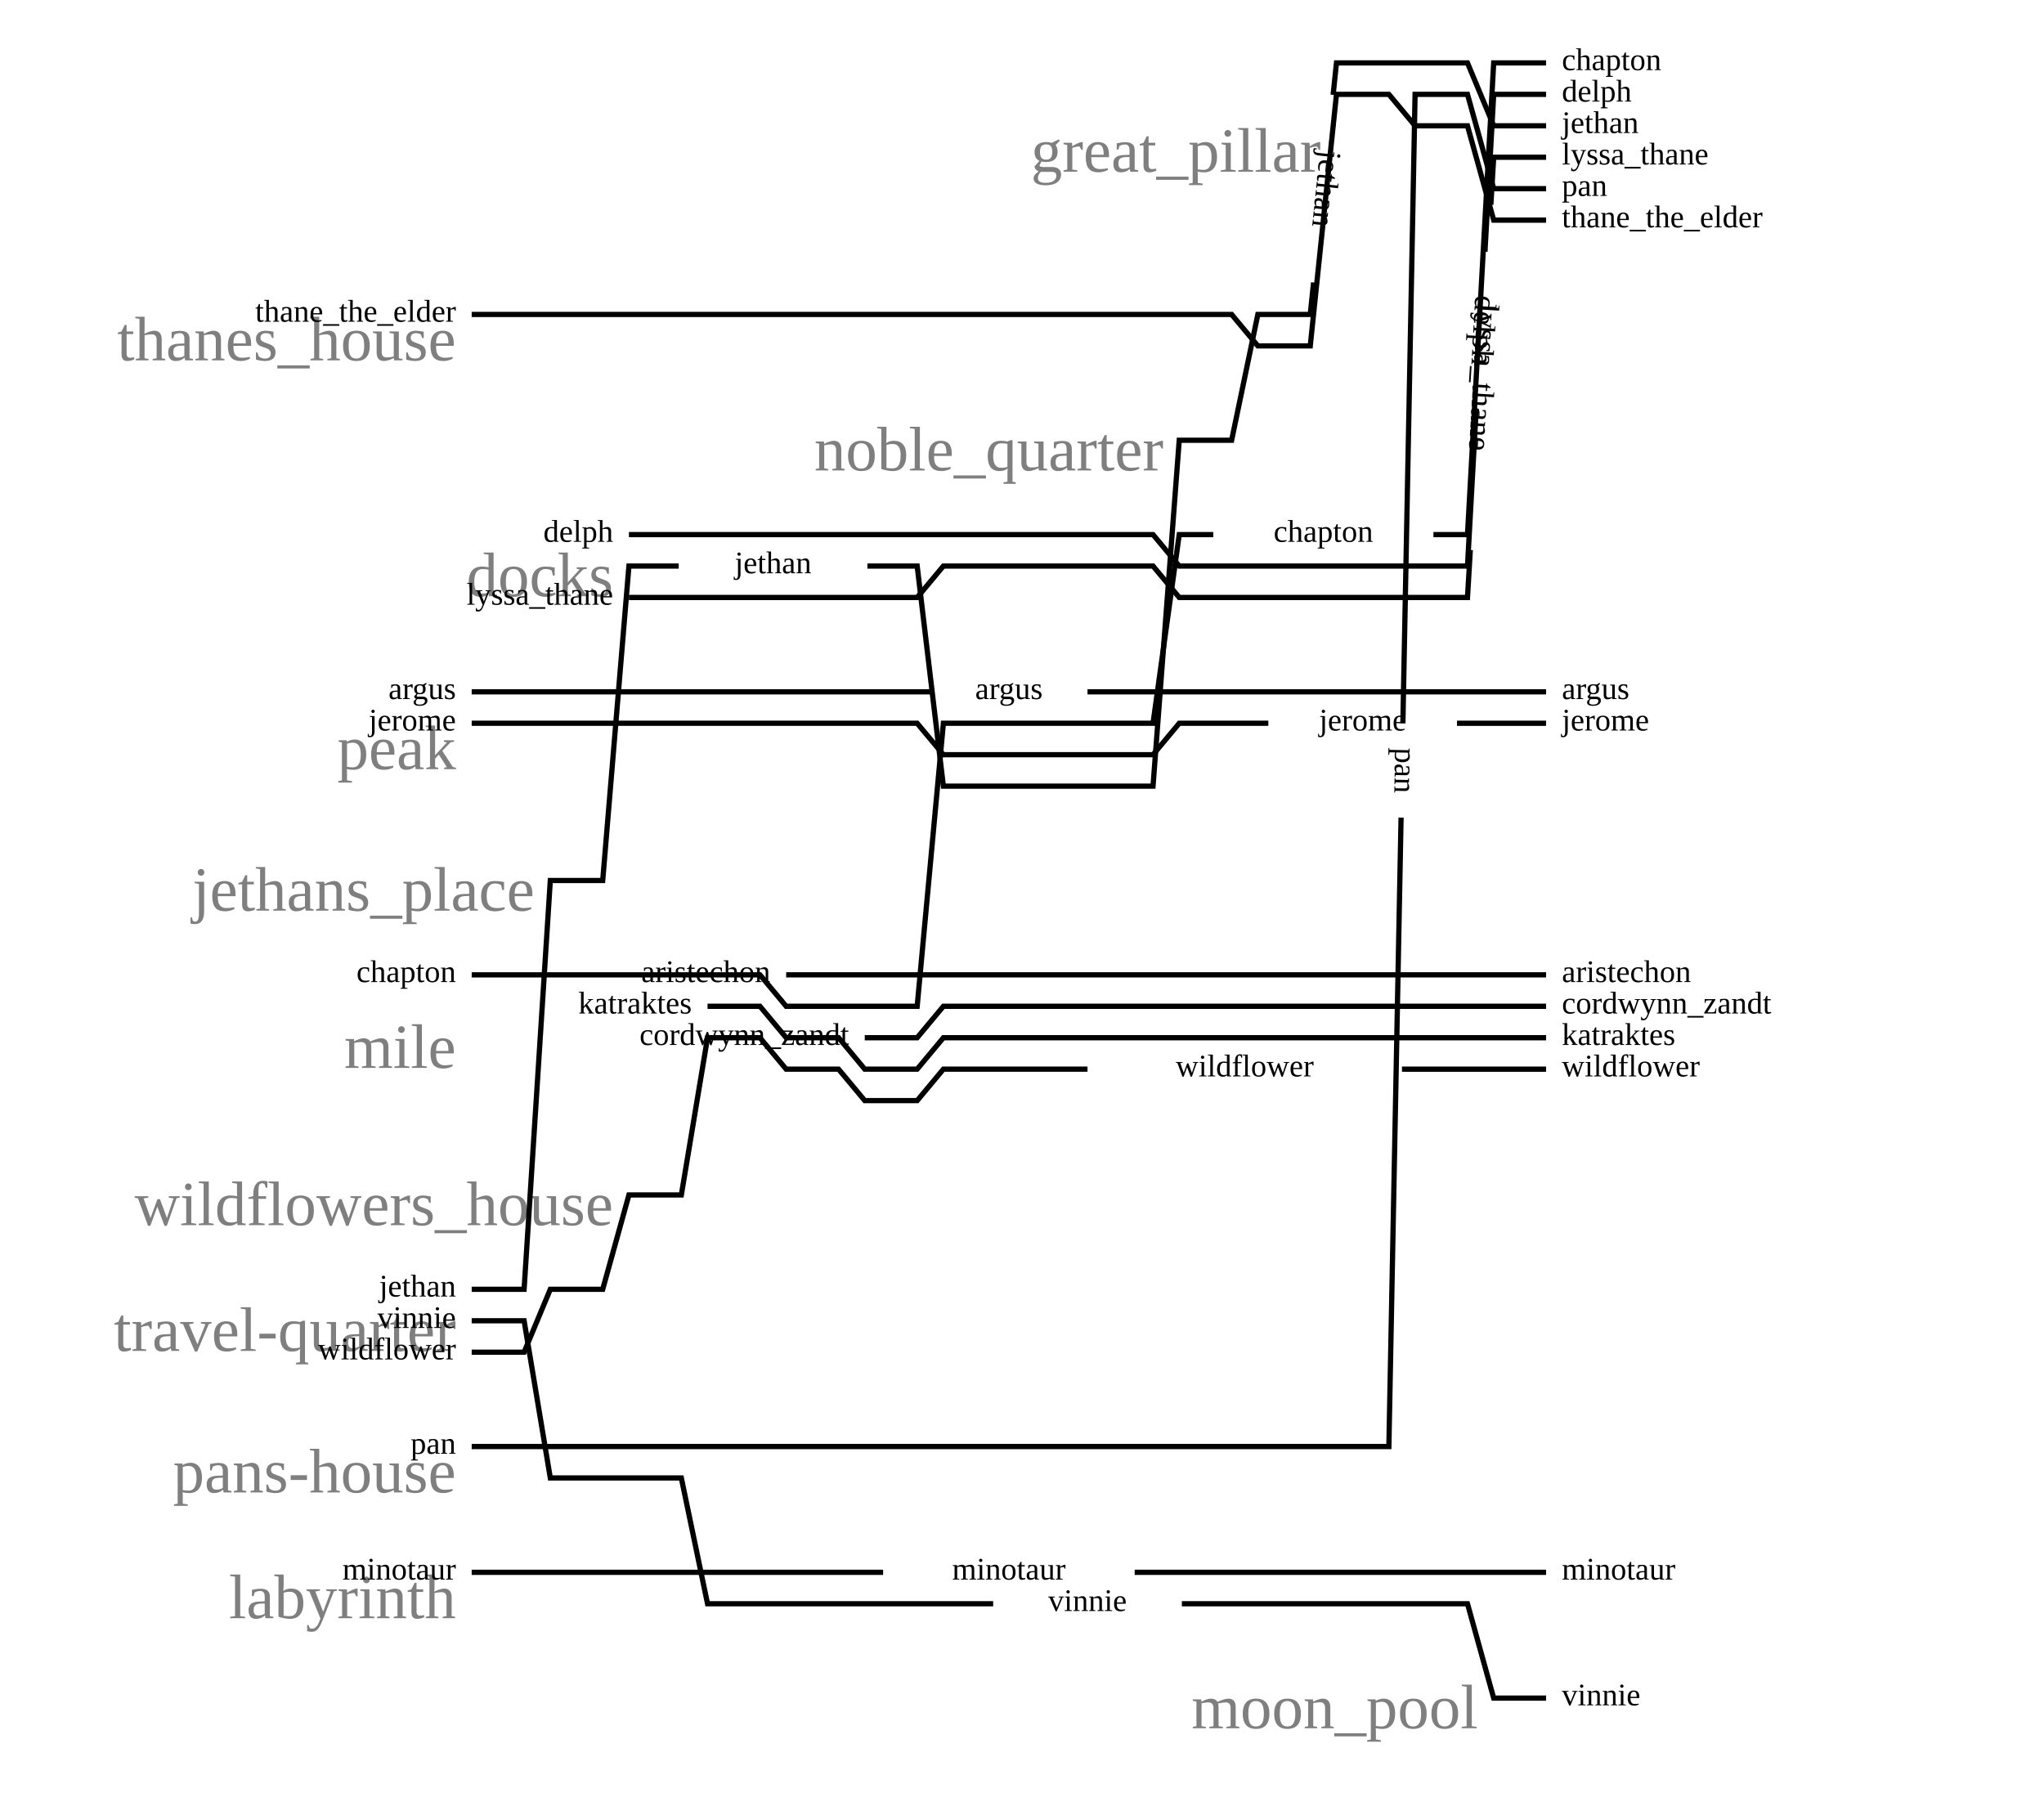
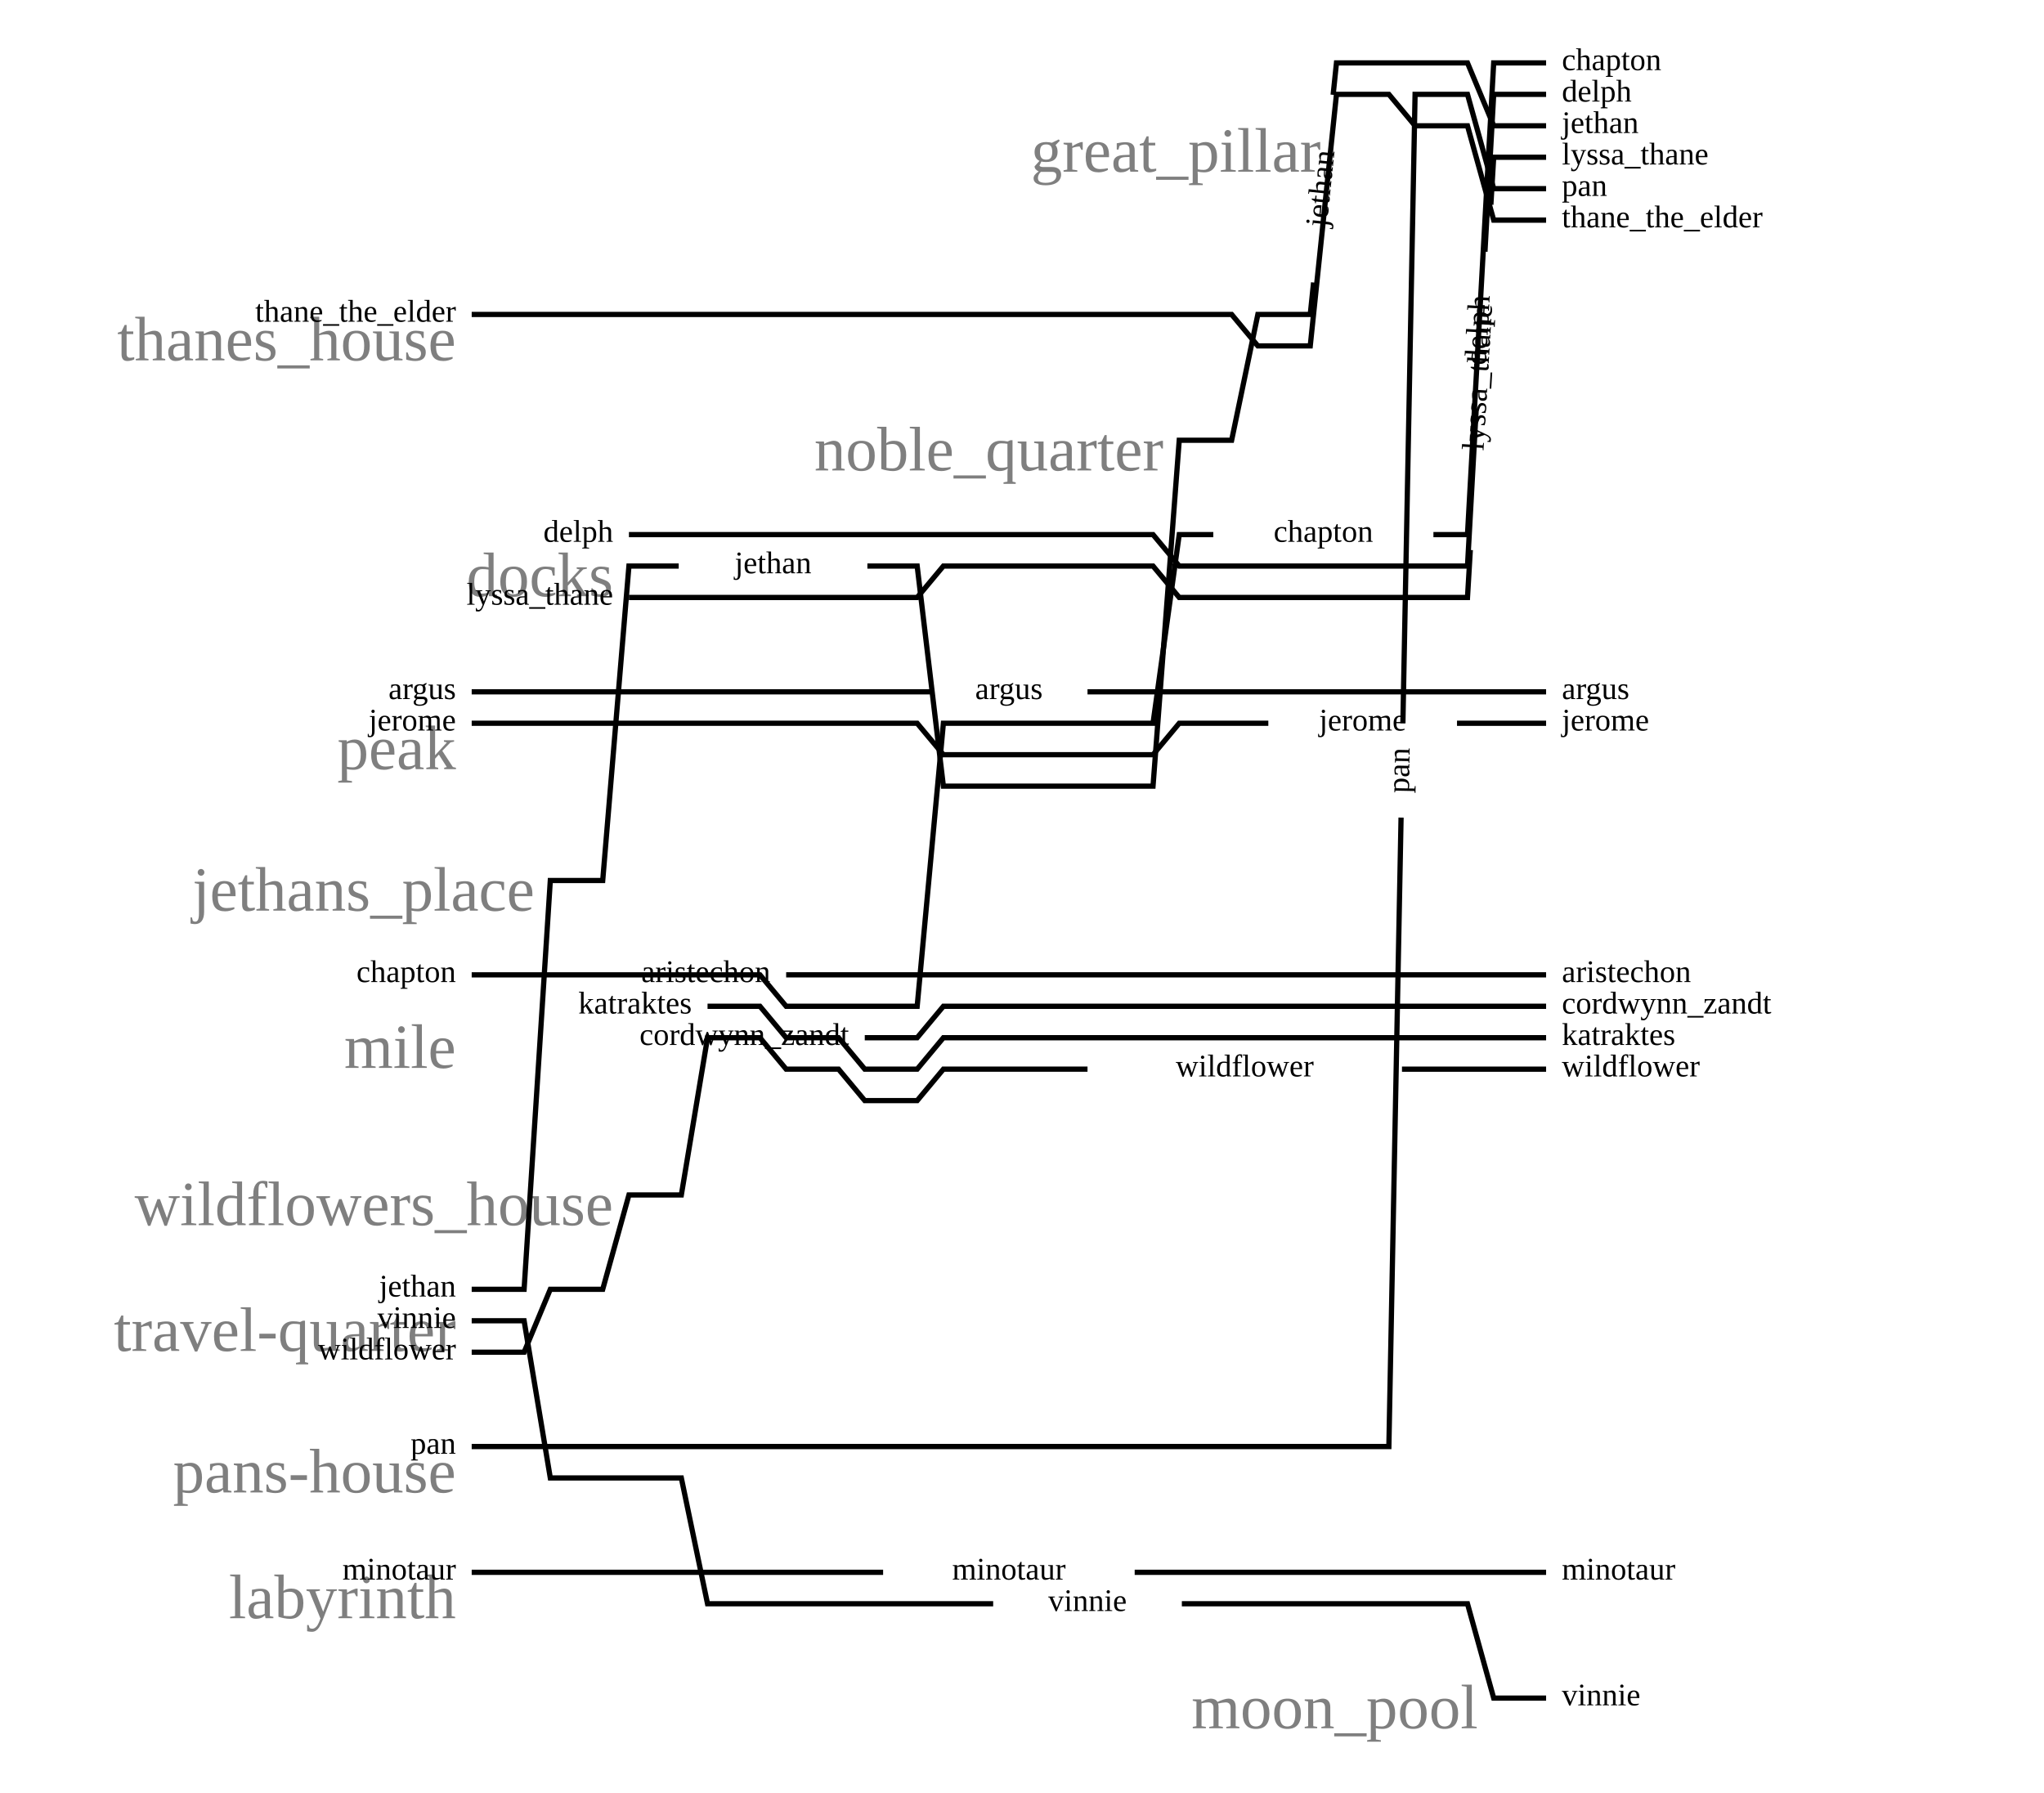
<svg xmlns="http://www.w3.org/2000/svg" width="390" height="342">
  <text x="252" y="30.0" text-anchor="end" dominant-baseline="middle" font-size="12" opacity="0.5">great_pillar</text>
  <text x="87" y="66.0" text-anchor="end" dominant-baseline="middle" font-size="12" opacity="0.5">thanes_house</text>
  <text x="222" y="87.0" text-anchor="end" dominant-baseline="middle" font-size="12" opacity="0.5">noble_quarter</text>
  <text x="117" y="111.0" text-anchor="end" dominant-baseline="middle" font-size="12" opacity="0.5">docks</text>
  <text x="87" y="144.0" text-anchor="end" dominant-baseline="middle" font-size="12" opacity="0.5">peak</text>
  <text x="102" y="171.0" text-anchor="end" dominant-baseline="middle" font-size="12" opacity="0.5">jethans_place</text>
  <text x="87" y="201.0" text-anchor="end" dominant-baseline="middle" font-size="12" opacity="0.5">mile</text>
  <text x="117" y="231.0" text-anchor="end" dominant-baseline="middle" font-size="12" opacity="0.5">wildflowers_house</text>
  <text x="87" y="255.0" text-anchor="end" dominant-baseline="middle" font-size="12" opacity="0.5">travel-quarter</text>
  <text x="87" y="282.0" text-anchor="end" dominant-baseline="middle" font-size="12" opacity="0.5">pans-house</text>
  <text x="87" y="306.0" text-anchor="end" dominant-baseline="middle" font-size="12" opacity="0.5">labyrinth</text>
  <text x="282" y="327.0" text-anchor="end" dominant-baseline="middle" font-size="12" opacity="0.5">moon_pool</text>
  <text x="252.5" y="102.0" transform="rotate(0.0 252.5 102.0)" text-anchor="middle" dominant-baseline="middle" font-size="6">chapton</text>
  <path id="thread_chapton_0" fill="none" stroke="black" stroke_width="3" d="M 90 186 145 186 150 192 175 192 180 138 220 138 225 102 231.5 102.0" />
  <path id="thread_chapton_1" fill="none" stroke="black" stroke_width="3" d="M 273.5 102.0 280 102 285 12 295 12" />
  <text x="87" y="186" text-anchor="end" dominant-baseline="middle" font-size="6">chapton</text>
  <text x="298" y="12" text-anchor="start" dominant-baseline="middle" font-size="6">chapton</text>
  <text x="207.5" y="306.0" transform="rotate(0.0 207.5 306.0)" text-anchor="middle" dominant-baseline="middle" font-size="6">vinnie</text>
  <path id="thread_vinnie_0" fill="none" stroke="black" stroke_width="3" d="M 90 252 100 252 105 282 130 282 135 306 189.5 306.0" />
  <path id="thread_vinnie_1" fill="none" stroke="black" stroke_width="3" d="M 225.5 306.0 280 306 285 324 295 324" />
  <text x="87" y="252" text-anchor="end" dominant-baseline="middle" font-size="6">vinnie</text>
  <text x="298" y="324" text-anchor="start" dominant-baseline="middle" font-size="6">vinnie</text>
  <text x="237.5" y="204.0" transform="rotate(0.0 237.5 204.0)" text-anchor="middle" dominant-baseline="middle" font-size="6">wildflower</text>
  <path id="thread_wildflower_0" fill="none" stroke="black" stroke_width="3" d="M 90 258 100 258 105 246 115 246 120 228 130 228 135 198 145 198 150 204 160 204 165 210 175 210 180 204 207.5 204.0" />
  <path id="thread_wildflower_1" fill="none" stroke="black" stroke_width="3" d="M 267.5 204.0 295 204" />
  <text x="87" y="258" text-anchor="end" dominant-baseline="middle" font-size="6">wildflower</text>
  <text x="298" y="204" text-anchor="start" dominant-baseline="middle" font-size="6">wildflower</text>
  <text x="147.5" y="108.0" transform="rotate(0.0 147.5 108.0)" text-anchor="middle" dominant-baseline="middle" font-size="6">jethan</text>
-   <text x="252.5" y="36.0" transform="rotate(95.94686 252.5 36.0)" text-anchor="middle" dominant-baseline="middle" font-size="6">jethan</text>
+   <text x="252.5" y="36.0" transform="rotate(-84.05314 252.5 36.0)" text-anchor="middle" dominant-baseline="middle" font-size="6">jethan</text>
  <path id="thread_jethan_0" fill="none" stroke="black" stroke_width="3" d="M 90 246 100 246 105 168 115 168 120 108 129.5 108.0" />
  <path id="thread_jethan_1" fill="none" stroke="black" stroke_width="3" d="M 165.5 108.0 175 108 180 150 220 150 225 84 235 84 240 60 250 60 250.635 53.903" />
  <path id="thread_jethan_2" fill="none" stroke="black" stroke_width="3" d="M 254.365 18.097 255 12 280 12 285 24 295 24" />
  <text x="87" y="246" text-anchor="end" dominant-baseline="middle" font-size="6">jethan</text>
  <text x="298" y="24" text-anchor="start" dominant-baseline="middle" font-size="6">jethan</text>
-   <text x="267.5" y="147.0" transform="rotate(91.11024 267.5 147.0)" text-anchor="middle" dominant-baseline="middle" font-size="6">pan</text>
+   <text x="267.5" y="147.0" transform="rotate(-88.88976 267.5 147.0)" text-anchor="middle" dominant-baseline="middle" font-size="6">pan</text>
  <path id="thread_pan_0" fill="none" stroke="black" stroke_width="3" d="M 90 276 265 276 267.326 155.998" />
  <path id="thread_pan_1" fill="none" stroke="black" stroke_width="3" d="M 267.674 138.002 270 18 280 18 285 36 295 36" />
  <text x="87" y="276" text-anchor="end" dominant-baseline="middle" font-size="6">pan</text>
  <text x="298" y="36" text-anchor="start" dominant-baseline="middle" font-size="6">pan</text>
  <text x="192.5" y="300.0" transform="rotate(0.0 192.5 300.0)" text-anchor="middle" dominant-baseline="middle" font-size="6">minotaur</text>
  <path id="thread_minotaur_0" fill="none" stroke="black" stroke_width="3" d="M 90 300 168.5 300.0" />
  <path id="thread_minotaur_1" fill="none" stroke="black" stroke_width="3" d="M 216.5 300.0 295 300" />
  <text x="87" y="300" text-anchor="end" dominant-baseline="middle" font-size="6">minotaur</text>
  <text x="298" y="300" text-anchor="start" dominant-baseline="middle" font-size="6">minotaur</text>
  <text x="192.5" y="132.0" transform="rotate(0.0 192.5 132.0)" text-anchor="middle" dominant-baseline="middle" font-size="6">argus</text>
  <path id="thread_argus_0" fill="none" stroke="black" stroke_width="3" d="M 90 132 177.5 132.0" />
  <path id="thread_argus_1" fill="none" stroke="black" stroke_width="3" d="M 207.5 132.0 295 132" />
  <text x="87" y="132" text-anchor="end" dominant-baseline="middle" font-size="6">argus</text>
  <text x="298" y="132" text-anchor="start" dominant-baseline="middle" font-size="6">argus</text>
  <text x="260.0" y="138.0" transform="rotate(0.0 260.0 138.0)" text-anchor="middle" dominant-baseline="middle" font-size="6">jerome</text>
  <path id="thread_jerome_0" fill="none" stroke="black" stroke_width="3" d="M 90 138 175 138 180 144 220 144 225 138 242.0 138.0" />
  <path id="thread_jerome_1" fill="none" stroke="black" stroke_width="3" d="M 278.0 138.0 295 138" />
  <text x="87" y="138" text-anchor="end" dominant-baseline="middle" font-size="6">jerome</text>
  <text x="298" y="138" text-anchor="start" dominant-baseline="middle" font-size="6">jerome</text>
  <path id="thread_thane_the_elder_0" fill="none" stroke="black" stroke_width="3" d="M 90 60 235 60 240 66 250 66 255 18 265 18 270 24 280 24 285 42 295 42" />
  <text x="87" y="60" text-anchor="end" dominant-baseline="middle" font-size="6">thane_the_elder</text>
  <text x="298" y="42" text-anchor="start" dominant-baseline="middle" font-size="6">thane_the_elder</text>
-   <text x="282.5" y="63.0" transform="rotate(93.17983 282.5 63.0)" text-anchor="middle" dominant-baseline="middle" font-size="6">delph</text>
+   <text x="282.5" y="63.0" transform="rotate(-86.82017 282.5 63.0)" text-anchor="middle" dominant-baseline="middle" font-size="6">delph</text>
  <path id="thread_delph_0" fill="none" stroke="black" stroke_width="3" d="M 120 102 220 102 225 108 280 108 281.668 77.977" />
  <path id="thread_delph_1" fill="none" stroke="black" stroke_width="3" d="M 283.332 48.023 285 18 295 18" />
  <text x="117" y="102" text-anchor="end" dominant-baseline="middle" font-size="6">delph</text>
  <text x="298" y="18" text-anchor="start" dominant-baseline="middle" font-size="6">delph</text>
-   <text x="282.5" y="72.0" transform="rotate(93.40644 282.5 72.0)" text-anchor="middle" dominant-baseline="middle" font-size="6">lyssa_thane</text>
+   <text x="282.5" y="72.0" transform="rotate(-86.59356 282.5 72.0)" text-anchor="middle" dominant-baseline="middle" font-size="6">lyssa_thane</text>
  <path id="thread_lyssa_thane_0" fill="none" stroke="black" stroke_width="3" d="M 120 114 175 114 180 108 220 108 225 114 280 114 280.539 104.942" />
  <path id="thread_lyssa_thane_1" fill="none" stroke="black" stroke_width="3" d="M 284.461 39.058 285 30 295 30" />
  <text x="117" y="114" text-anchor="end" dominant-baseline="middle" font-size="6">lyssa_thane</text>
  <text x="298" y="30" text-anchor="start" dominant-baseline="middle" font-size="6">lyssa_thane</text>
  <path id="thread_katraktes_0" fill="none" stroke="black" stroke_width="3" d="M 135 192 145 192 150 198 160 198 165 204 175 204 180 198 295 198" />
  <text x="132" y="192" text-anchor="end" dominant-baseline="middle" font-size="6">katraktes</text>
  <text x="298" y="198" text-anchor="start" dominant-baseline="middle" font-size="6">katraktes</text>
  <path id="thread_aristechon_0" fill="none" stroke="black" stroke_width="3" d="M 150 186 295 186" />
  <text x="147" y="186" text-anchor="end" dominant-baseline="middle" font-size="6">aristechon</text>
  <text x="298" y="186" text-anchor="start" dominant-baseline="middle" font-size="6">aristechon</text>
  <path id="thread_cordwynn_zandt_0" fill="none" stroke="black" stroke_width="3" d="M 165 198 175 198 180 192 295 192" />
  <text x="162" y="198" text-anchor="end" dominant-baseline="middle" font-size="6">cordwynn_zandt</text>
  <text x="298" y="192" text-anchor="start" dominant-baseline="middle" font-size="6">cordwynn_zandt</text>
</svg>
